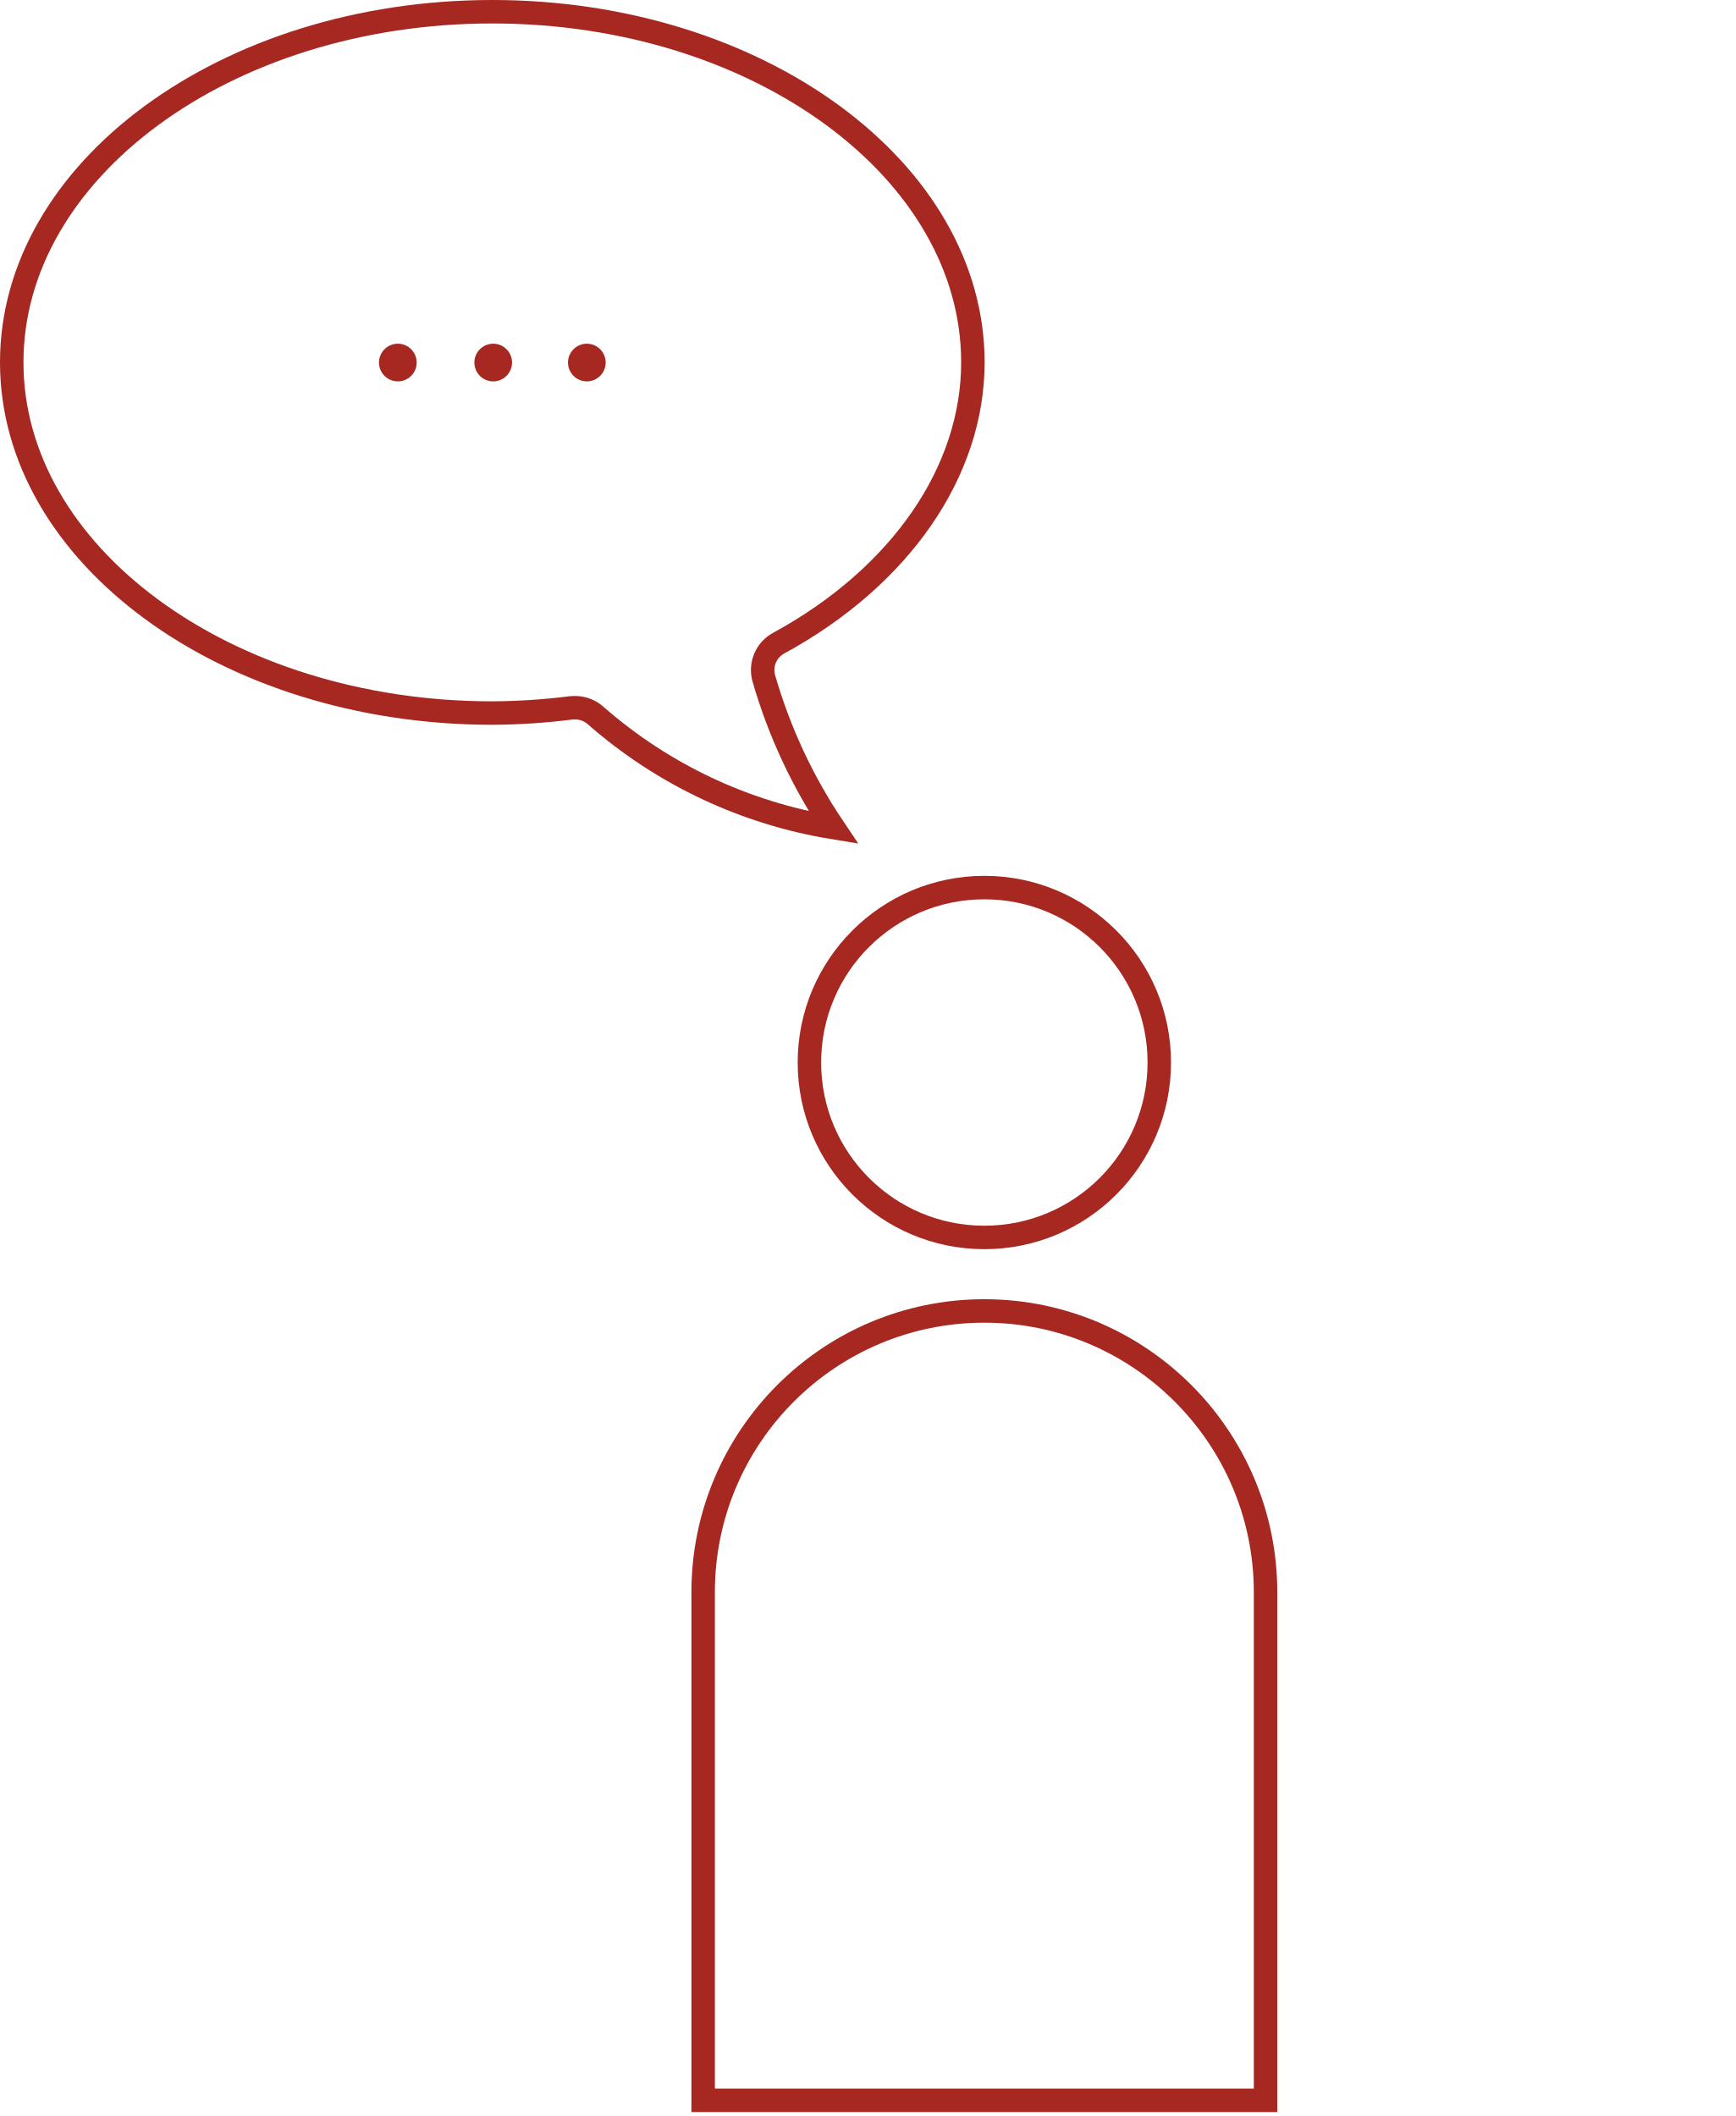
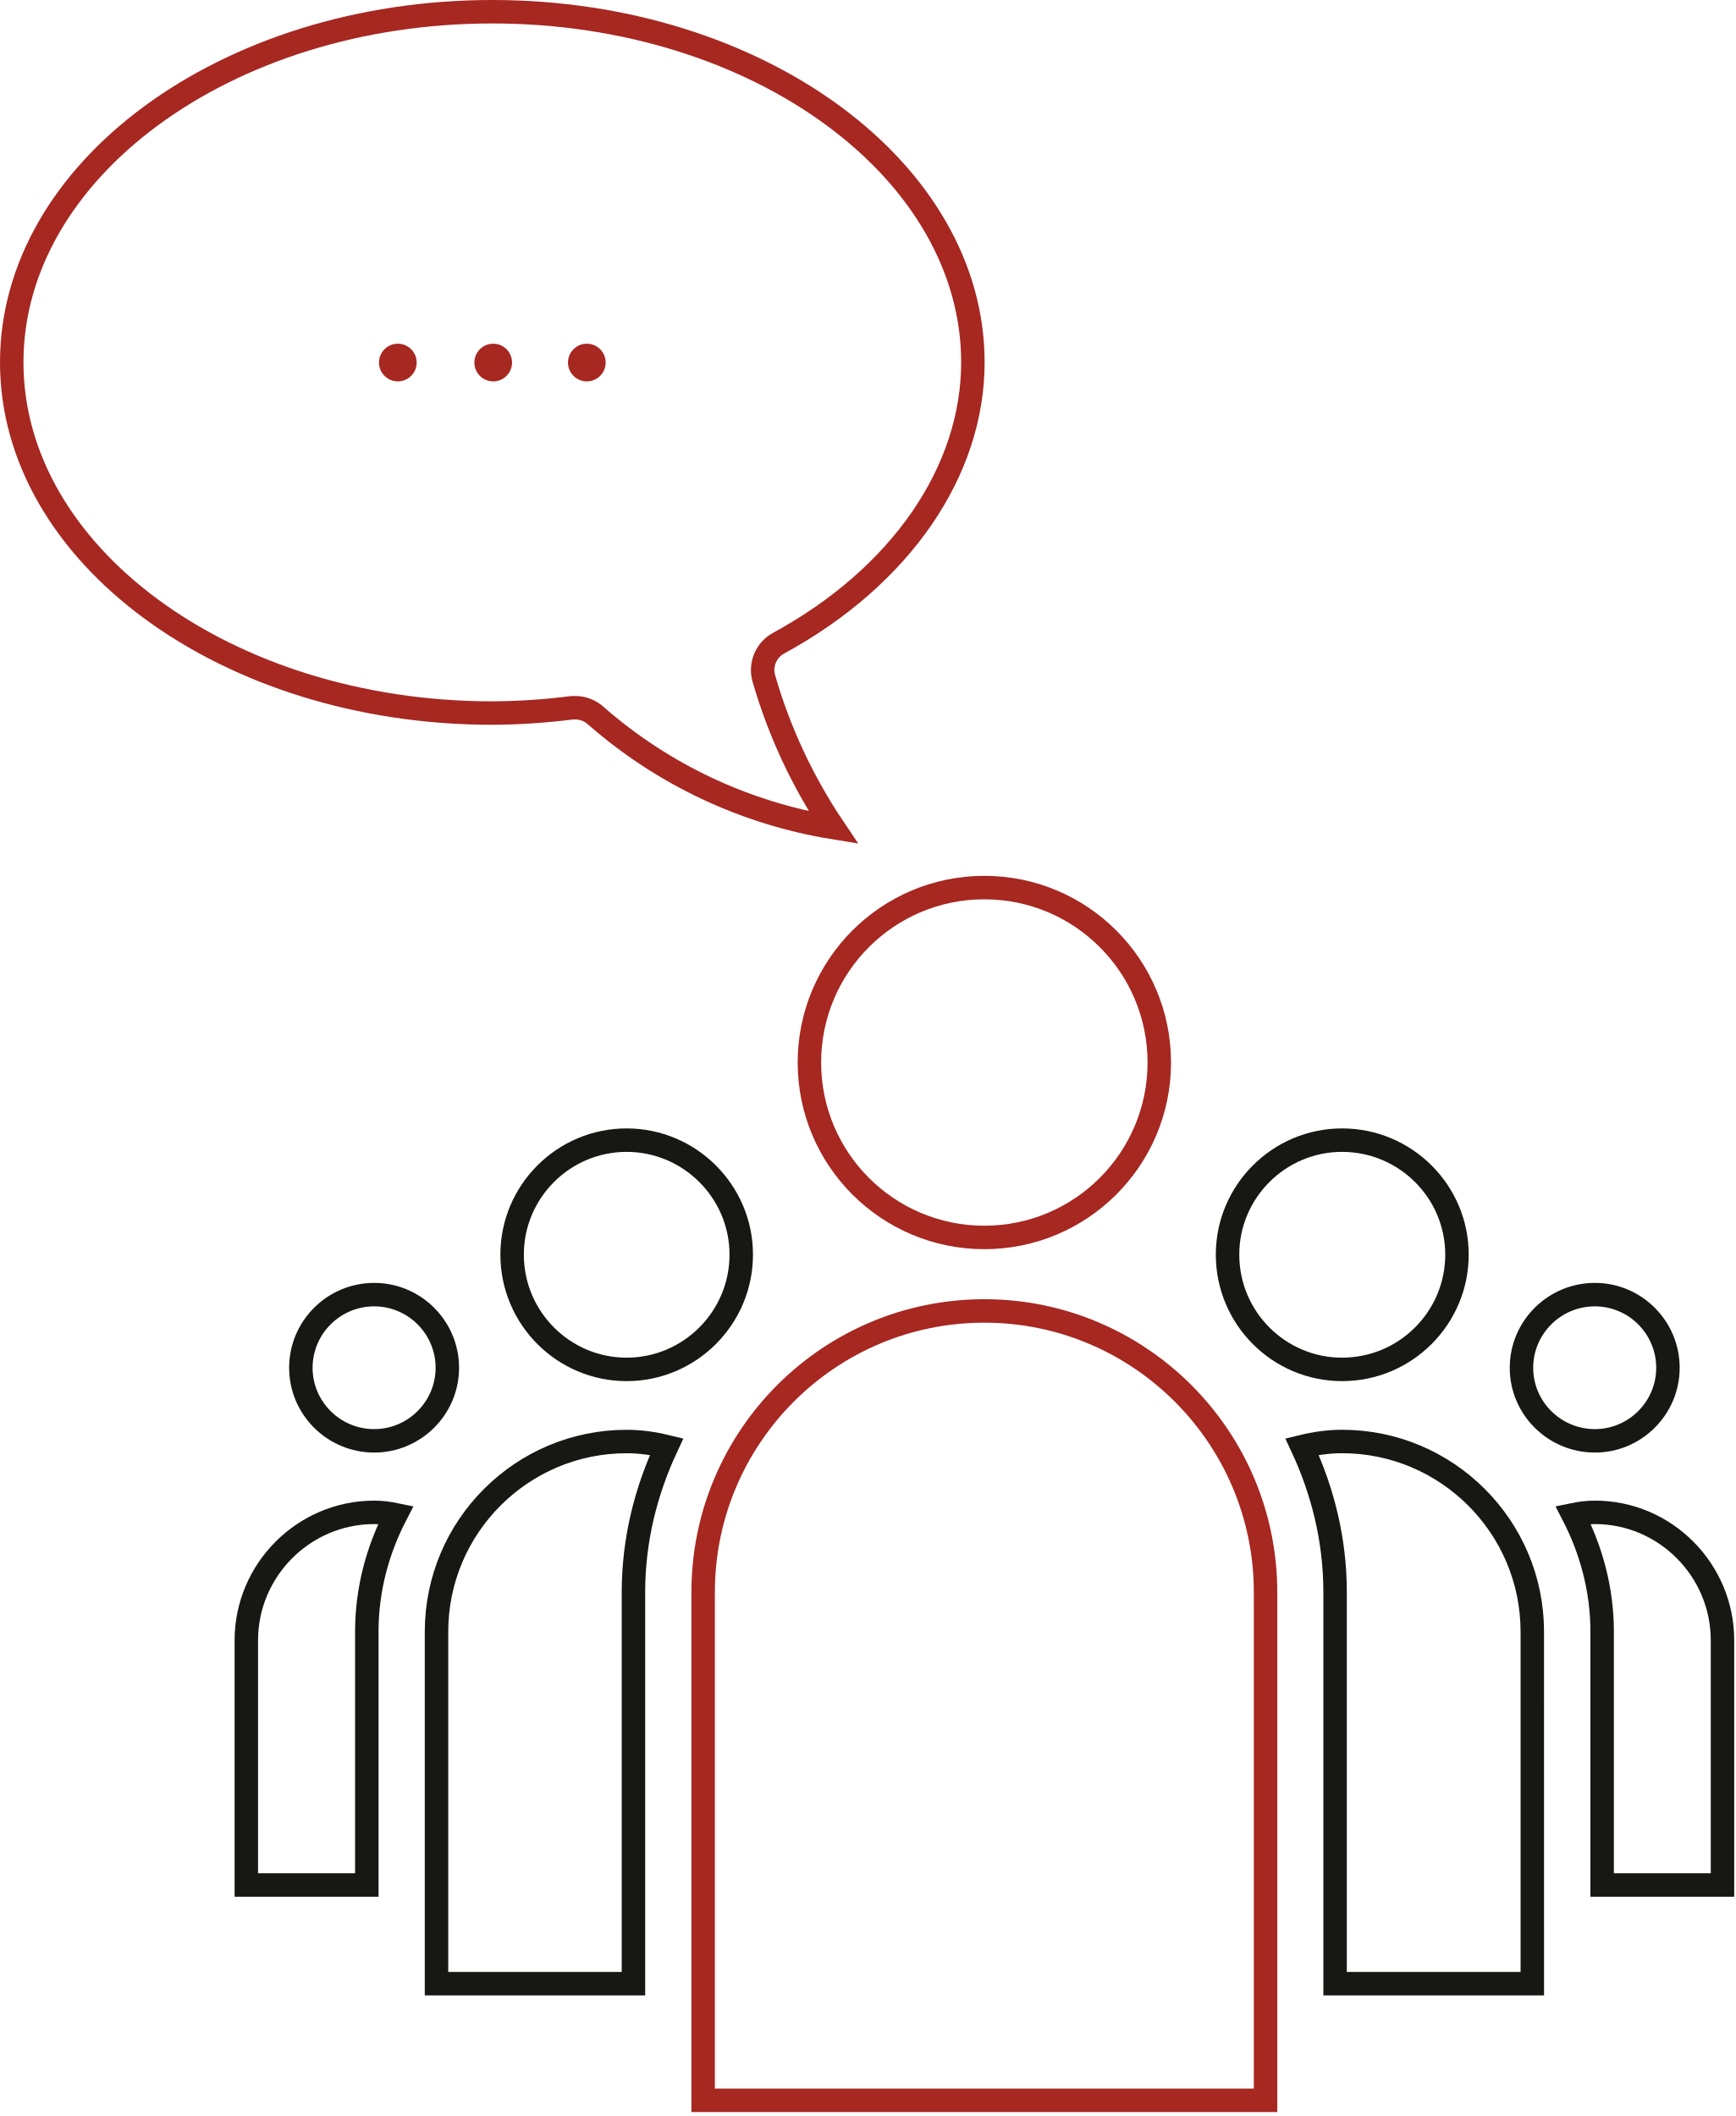
<svg xmlns="http://www.w3.org/2000/svg" width="370" height="451" viewBox="0 0 370 451" fill="none">
-   <path d="M324.277 291.532C324.277 282.941 331.271 275.934 339.931 275.934C348.496 275.934 355.496 282.929 355.496 291.532C355.496 300.095 348.498 307.097 339.931 307.097C331.272 307.097 324.277 300.087 324.277 291.532Z" stroke="171813" stroke-width="5" />
-   <path d="M64.124 291.532C64.124 282.938 71.119 275.934 79.749 275.934C88.344 275.934 95.342 282.931 95.342 291.532C95.342 300.093 88.347 307.097 79.749 307.097C71.116 307.097 64.124 300.09 64.124 291.532Z" stroke="171813" stroke-width="5" />
-   <path d="M310.53 267.409V267.41C310.53 280.915 299.547 291.87 286.037 291.87C272.59 291.87 261.632 280.923 261.632 267.41C261.632 253.96 272.586 243.009 286.037 243.009C299.555 243.009 310.534 253.967 310.53 267.409Z" stroke="171813" stroke-width="5" />
-   <path d="M367.12 401.76H341.473V347.79C341.473 338.769 339.136 330.337 335.269 322.85C336.809 322.532 338.347 322.34 339.931 322.34C354.9 322.34 367.12 334.603 367.12 349.621V401.76Z" stroke="171813" stroke-width="5" />
-   <path d="M109.15 267.41C109.15 253.959 120.1 243.009 133.551 243.009C147.005 243.009 157.984 253.963 157.984 267.41C157.984 280.919 146.997 291.87 133.551 291.87C120.108 291.87 109.15 280.923 109.15 267.41Z" stroke="171813" stroke-width="5" />
-   <path d="M79.749 322.34C81.316 322.34 82.836 322.532 84.376 322.851C80.492 330.342 78.179 338.775 78.179 347.79V401.76H52.5V349.617C52.5 334.61 64.773 322.34 79.749 322.34Z" stroke="171813" stroke-width="5" />
+   <path d="M324.277 291.532C324.277 282.941 331.271 275.934 339.931 275.934C348.496 275.934 355.496 282.929 355.496 291.532C355.496 300.095 348.498 307.097 339.931 307.097C331.272 307.097 324.277 300.087 324.277 291.532Z" stroke="#171813" stroke-width="5" />
+   <path d="M64.124 291.532C64.124 282.938 71.119 275.934 79.749 275.934C88.344 275.934 95.342 282.931 95.342 291.532C95.342 300.093 88.347 307.097 79.749 307.097C71.116 307.097 64.124 300.09 64.124 291.532Z" stroke="#171813" stroke-width="5" />
+   <path d="M310.53 267.409V267.41C310.53 280.915 299.547 291.87 286.037 291.87C272.59 291.87 261.632 280.923 261.632 267.41C261.632 253.96 272.586 243.009 286.037 243.009C299.555 243.009 310.534 253.967 310.53 267.409Z" stroke="#171813" stroke-width="5" />
+   <path d="M367.12 401.76H341.473V347.79C341.473 338.769 339.136 330.337 335.269 322.85C336.809 322.532 338.347 322.34 339.931 322.34C354.9 322.34 367.12 334.603 367.12 349.621V401.76Z" stroke="#171813" stroke-width="5" />
+   <path d="M109.15 267.41C109.15 253.959 120.1 243.009 133.551 243.009C147.005 243.009 157.984 253.963 157.984 267.41C157.984 280.919 146.997 291.87 133.551 291.87C120.108 291.87 109.15 280.923 109.15 267.41Z" stroke="#171813" stroke-width="5" />
+   <path d="M79.749 322.34C81.316 322.34 82.836 322.532 84.376 322.851C80.492 330.342 78.179 338.775 78.179 347.79V401.76H52.5V349.617C52.5 334.61 64.773 322.34 79.749 322.34Z" stroke="#171813" stroke-width="5" />
  <circle cx="209.798" cy="226.461" r="37.285" stroke="#a72721" stroke-width="5" />
-   <path d="M326.585 347.785V347.785L326.589 422.794H284.552V339.373C284.552 328.172 281.901 317.732 277.508 308.326C280.288 307.652 283.131 307.237 286.037 307.237C308.383 307.237 326.585 325.409 326.585 347.785Z" stroke="171813" stroke-width="5" />
-   <path d="M135.008 339.374V422.794H93.035V347.79C93.035 325.412 111.207 307.242 133.555 307.242C136.483 307.242 139.312 307.656 142.083 308.33C137.687 317.729 135.008 328.169 135.008 339.374Z" stroke="171813" stroke-width="5" />
+   <path d="M326.585 347.785V347.785L326.589 422.794H284.552V339.373C284.552 328.172 281.901 317.732 277.508 308.326C280.288 307.652 283.131 307.237 286.037 307.237C308.383 307.237 326.585 325.409 326.585 347.785Z" stroke="#171813" stroke-width="5" />
+   <path d="M135.008 339.374V422.794H93.035V347.79C93.035 325.412 111.207 307.242 133.555 307.242C136.483 307.242 139.312 307.656 142.083 308.33C137.687 317.729 135.008 328.169 135.008 339.374Z" stroke="#171813" stroke-width="5" />
  <path d="M269.732 339.374V447.656H149.864V339.374C149.864 306.269 176.696 279.412 209.798 279.412C242.842 279.412 269.732 306.27 269.732 339.374Z" stroke="#a72721" stroke-width="5" />
  <path d="M121.937 150.851L121.87 150.856L121.804 150.864C116.204 151.577 110.566 151.95 104.921 151.98C76.471 151.979 50.774 143.457 32.247 129.818C13.717 116.176 2.5 97.546 2.5 77.232C2.5 56.918 13.717 38.292 32.247 24.654C50.775 11.018 76.475 2.5 104.928 2.5C133.38 2.5 159.08 11.03 177.609 24.672C196.14 38.317 207.356 56.942 207.356 77.232C207.356 100.366 192.099 122.83 165.941 137.092C164.638 137.801 163.617 138.934 163.047 140.303C162.478 141.671 162.393 143.192 162.806 144.615C166.069 155.924 171.072 166.644 177.626 176.392C158.892 173.35 141.344 165.11 127.008 152.557C125.831 151.475 124.295 150.866 122.697 150.845C122.444 150.83 122.19 150.832 121.937 150.851Z" stroke="#a72721" stroke-width="5" />
  <path d="M84.792 81.288C87.01 81.288 88.808 79.49 88.808 77.272C88.808 75.054 87.01 73.256 84.792 73.256C82.574 73.256 80.776 75.054 80.776 77.272C80.776 79.49 82.574 81.288 84.792 81.288Z" fill="#a72721" />
  <path d="M105.12 81.288C107.338 81.288 109.136 79.49 109.136 77.272C109.136 75.054 107.338 73.256 105.12 73.256C102.902 73.256 101.104 75.054 101.104 77.272C101.104 79.49 102.902 81.288 105.12 81.288Z" fill="#a72721" />
  <path d="M125.072 81.288C127.29 81.288 129.088 79.49 129.088 77.272C129.088 75.054 127.29 73.256 125.072 73.256C122.854 73.256 121.056 75.054 121.056 77.272C121.056 79.49 122.854 81.288 125.072 81.288Z" fill="#a72721" />
</svg>
